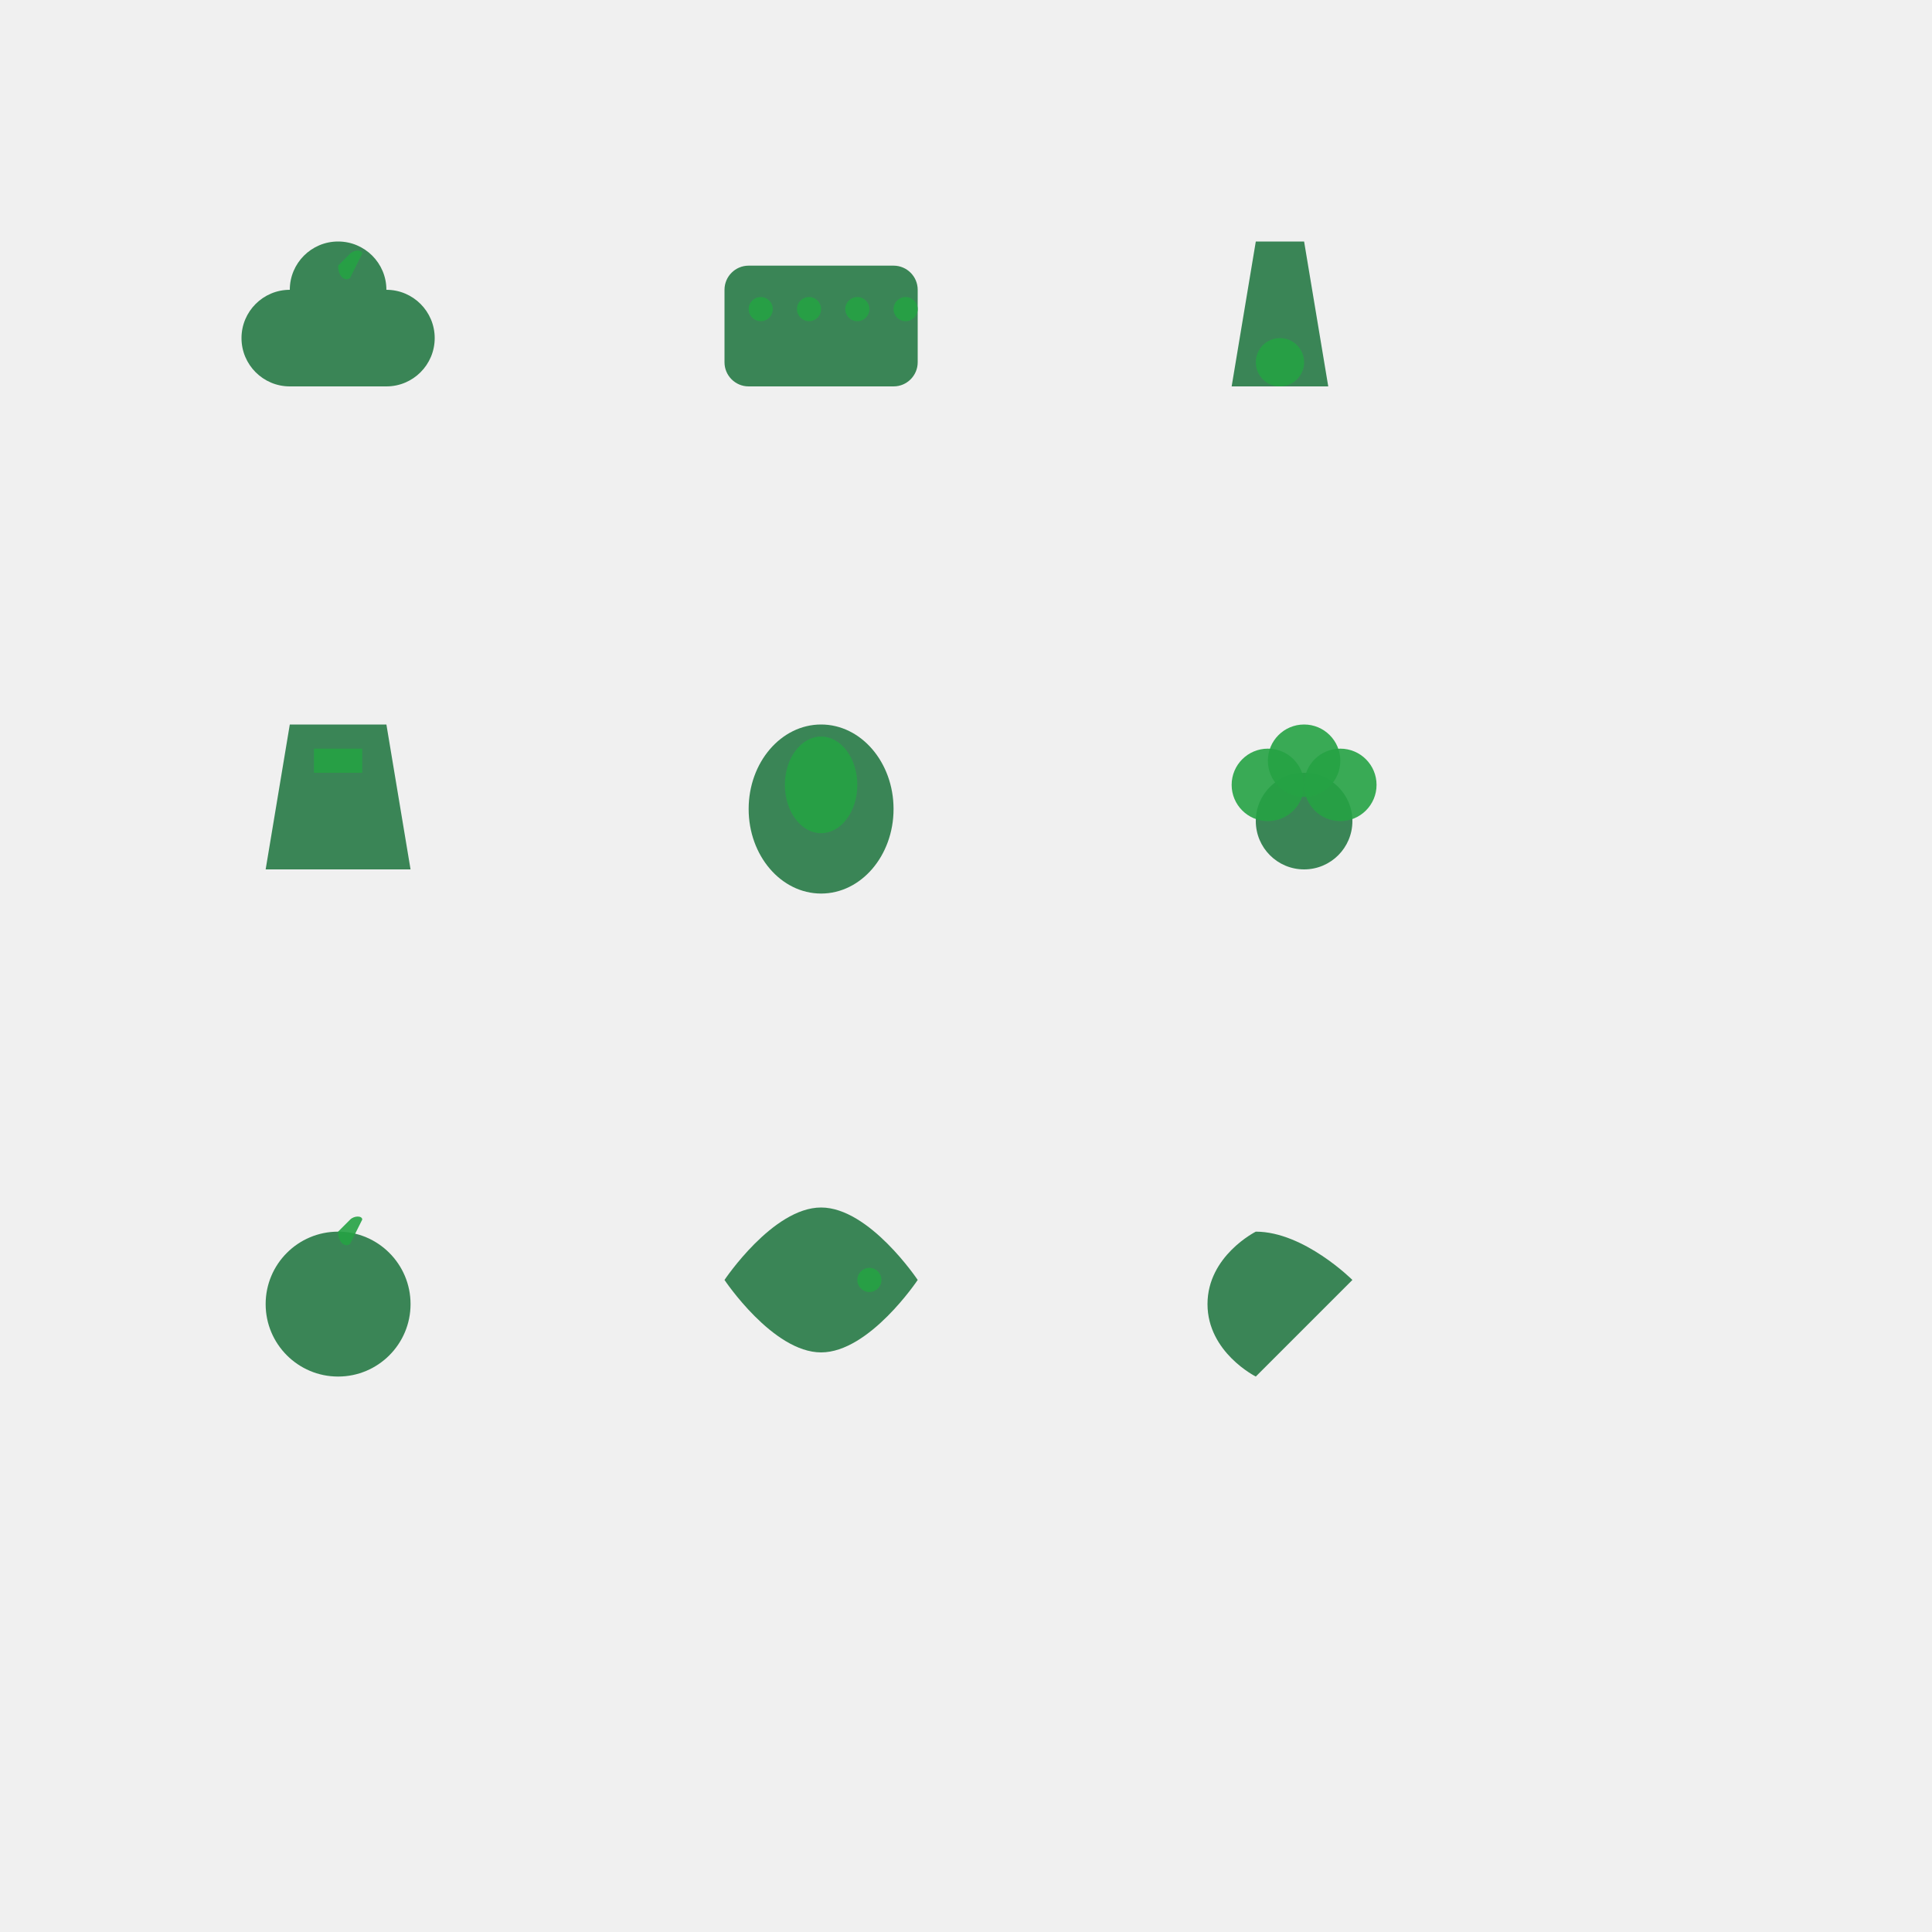
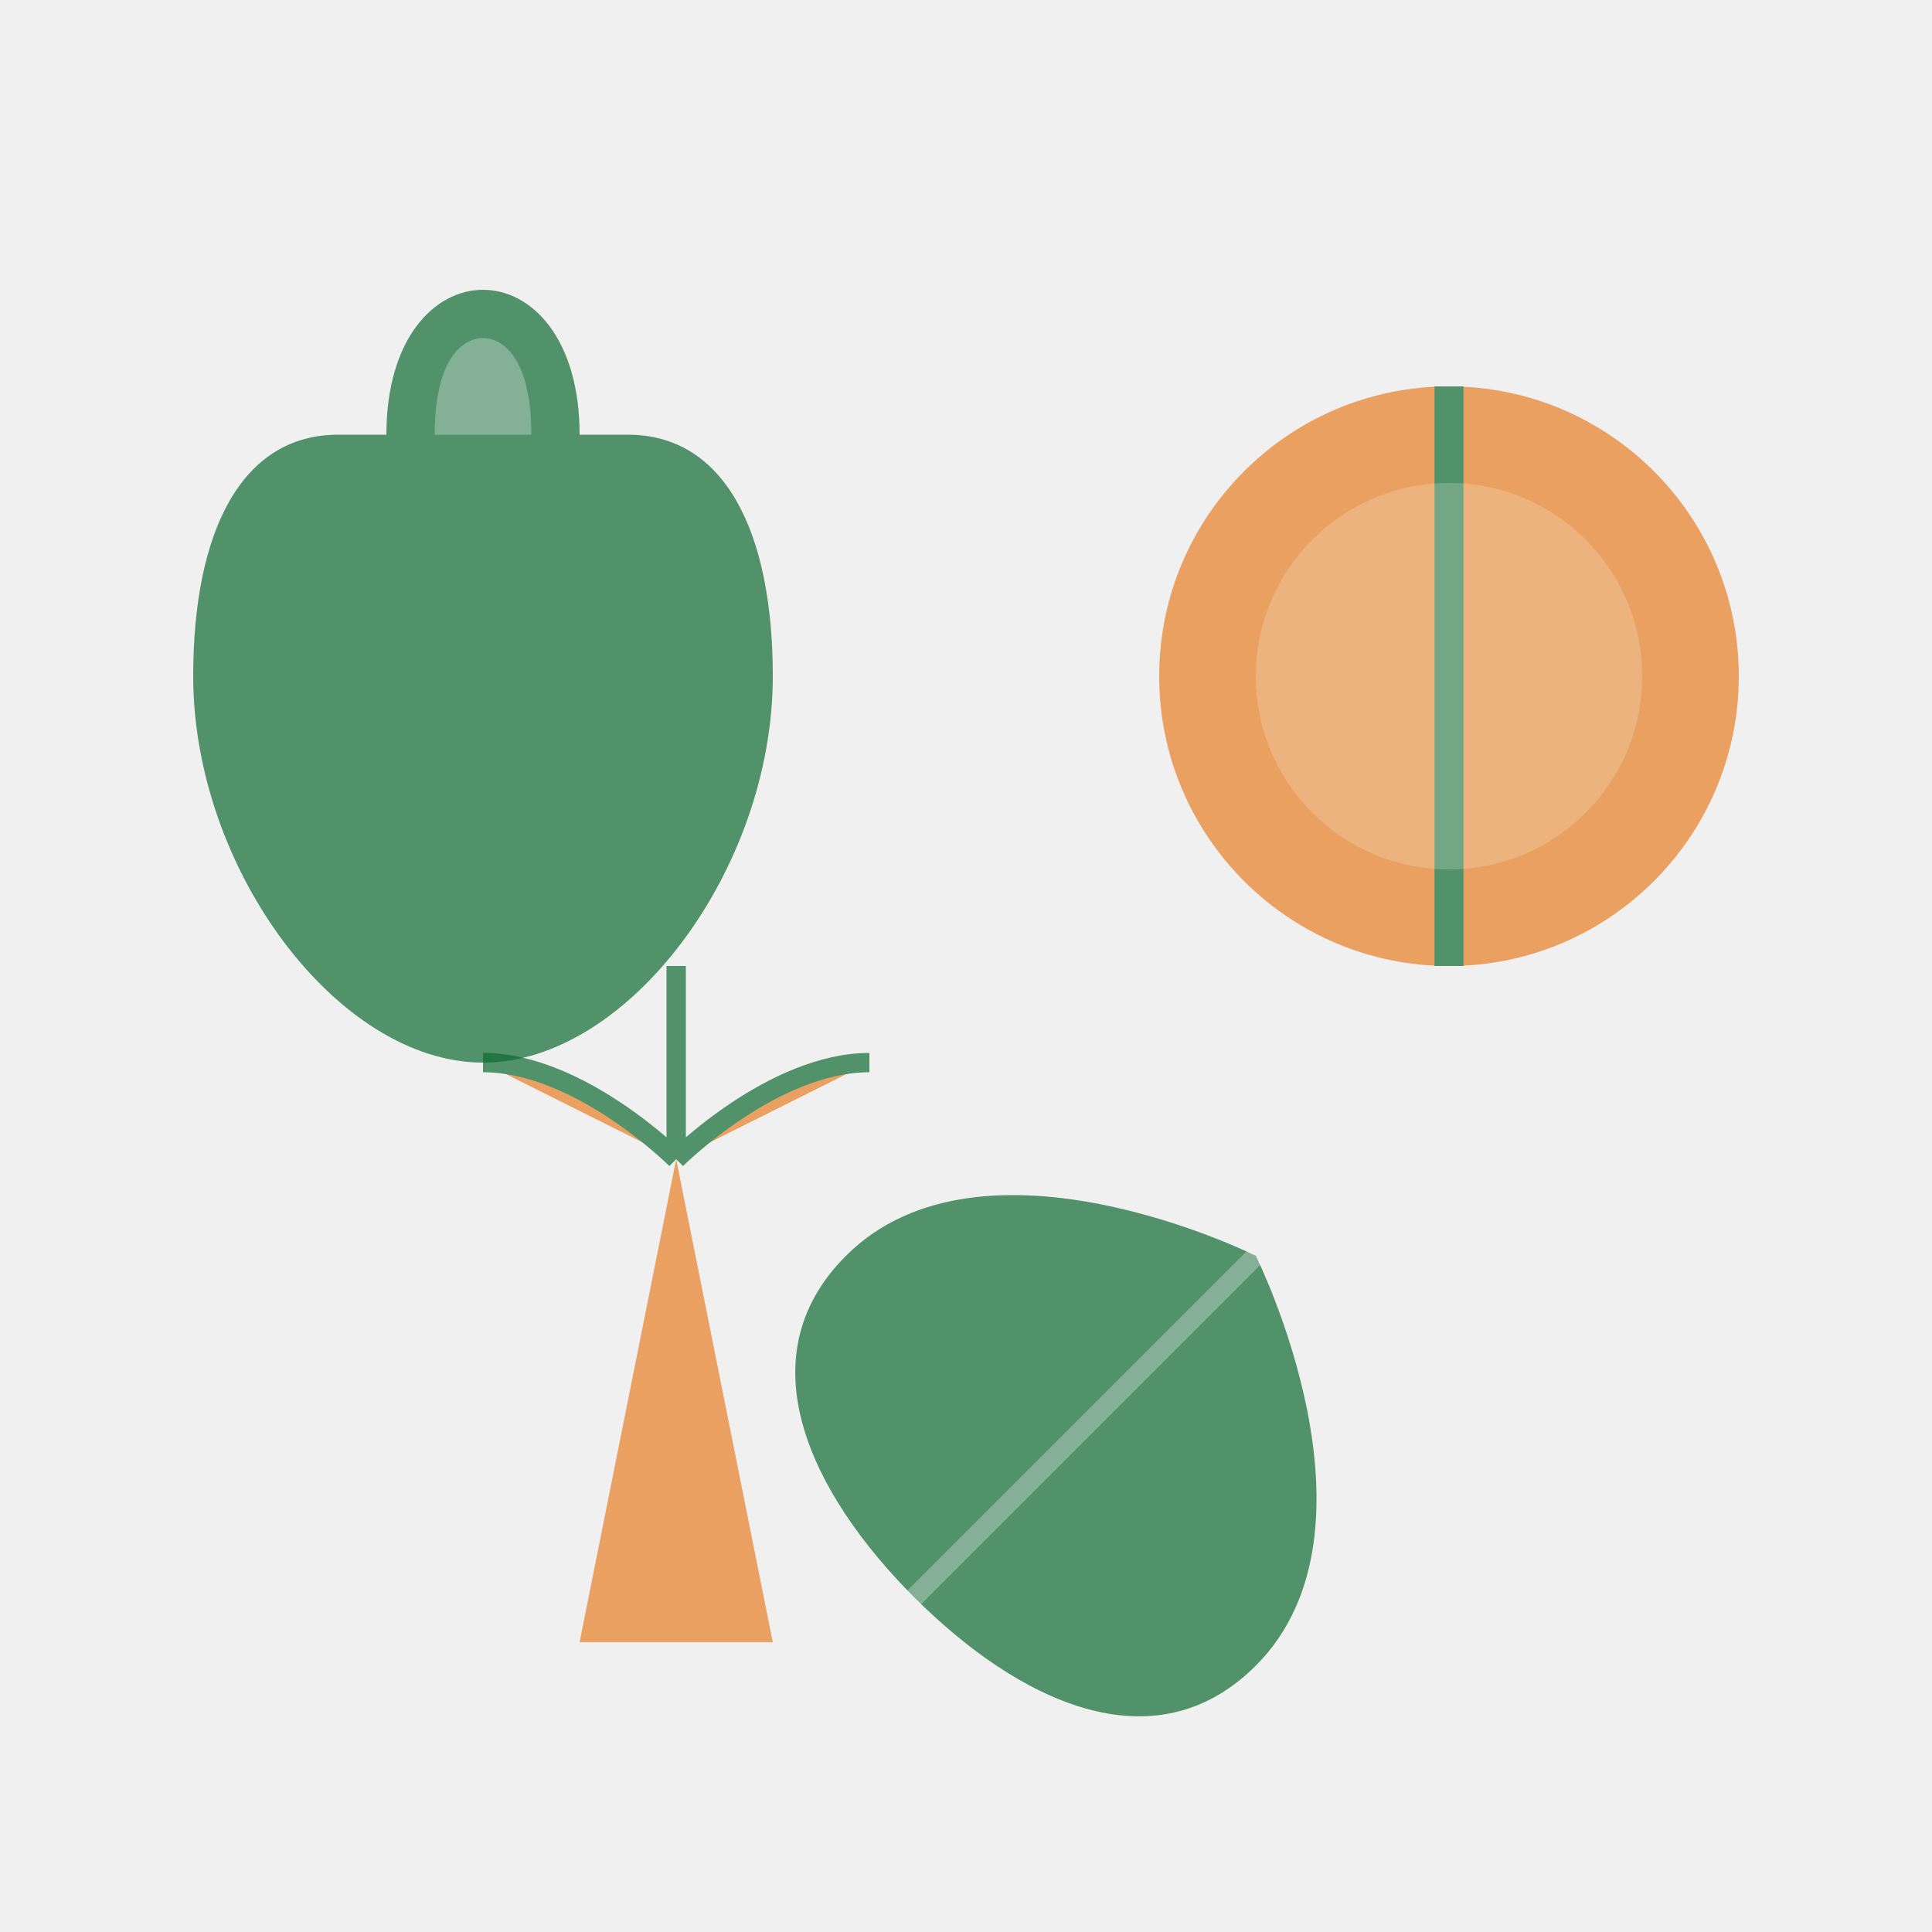
- <svg xmlns="http://www.w3.org/2000/svg" width="800px" height="800px" viewBox="0 0 800 800" version="1.1">
-   <g stroke="none" stroke-width="1" fill="none" fill-rule="evenodd">
-     <g transform="translate(100, 100)" fill-rule="nonzero">
-       <path d="M60,20 C60,8.954 51.046,0 40,0 C28.954,0 20,8.954 20,20 C8.954,20 0,28.954 0,40 C0,51.046 8.954,60 20,60 L60,60 C71.046,60 80,51.046 80,40 C80,28.954 71.046,20 60,20 Z" fill="#0d6a30" opacity="0.8" />
-       <path d="M40,10 L45,5 C46.667,3.333 50,3.333 50,5 L45,15 C43.333,16.667 40,15 40,10 Z" fill="#25a244" opacity="0.9" />
-     </g>
-     <g transform="translate(300, 100)" fill-rule="nonzero">
-       <rect x="0" y="10" width="80" height="50" rx="10" fill="#0d6a30" opacity="0.8" />
-       <circle cx="15" cy="28" r="5" fill="#25a244" opacity="0.9" />
-       <circle cx="35" cy="28" r="5" fill="#25a244" opacity="0.9" />
-       <circle cx="55" cy="28" r="5" fill="#25a244" opacity="0.9" />
-       <circle cx="75" cy="28" r="5" fill="#25a244" opacity="0.9" />
-     </g>
-     <g transform="translate(500, 100)" fill-rule="nonzero">
-       <path d="M20,0 L40,0 L50,60 L10,60 L20,0 Z" fill="#0d6a30" opacity="0.8" />
-       <path d="M20,50 C20,44.477 24.477,40 30,40 C35.523,40 40,44.477 40,50 C40,55.523 35.523,60 30,60 C24.477,60 20,55.523 20,50 Z" fill="#25a244" opacity="0.9" />
-     </g>
-     <g transform="translate(100, 300)" fill-rule="nonzero">
-       <path d="M20,0 L60,0 L70,60 L10,60 L20,0 Z" fill="#0d6a30" opacity="0.8" />
-       <rect x="30" y="10" width="20" height="10" fill="#25a244" opacity="0.9" />
-     </g>
-     <g transform="translate(300, 300)" fill-rule="nonzero">
-       <ellipse cx="40" cy="35" rx="30" ry="35" fill="#0d6a30" opacity="0.8" />
-       <ellipse cx="40" cy="25" rx="15" ry="20" fill="#25a244" opacity="0.9" />
-     </g>
-     <g transform="translate(500, 300)" fill-rule="nonzero">
-       <circle cx="40" cy="40" r="20" fill="#0d6a30" opacity="0.8" />
-       <circle cx="25" cy="25" r="15" fill="#25a244" opacity="0.9" />
-       <circle cx="55" cy="25" r="15" fill="#25a244" opacity="0.9" />
-       <circle cx="40" cy="15" r="15" fill="#25a244" opacity="0.9" />
-     </g>
-     <g transform="translate(100, 500)" fill-rule="nonzero">
-       <circle cx="40" cy="40" r="30" fill="#0d6a30" opacity="0.8" />
-       <path d="M40,10 L45,5 C46.667,3.333 50,3.333 50,5 L45,15 C43.333,16.667 40,15 40,10 Z" fill="#25a244" opacity="0.9" />
-     </g>
-     <g transform="translate(300, 500)" fill-rule="nonzero">
-       <path d="M0,30 C0,30 20,0 40,0 C60,0 80,30 80,30 C80,30 60,60 40,60 C20,60 0,30 0,30 Z" fill="#0d6a30" opacity="0.8" />
-       <circle cx="60" cy="30" r="5" fill="#25a244" opacity="0.9" />
-     </g>
-     <g transform="translate(500, 500)" fill-rule="nonzero">
-       <path d="M20,10 C20,10 0,20 0,40 C0,60 20,70 20,70 L60,30 C60,30 40,10 20,10 Z" fill="#0d6a30" opacity="0.8" />
-     </g>
+ <svg xmlns="http://www.w3.org/2000/svg" width="200" height="200" viewBox="0 0 200 200" fill="none">
+   <g transform="translate(20, 30)" fill="#0d6a30" opacity="0.7">
+     <path d="M30,0 C25,0 20,5 20,15 L15,15 C5,15 0,25 0,40 C0,60 15,80 30,80 C45,80 60,60 60,40 C60,25 55,15 45,15 L40,15 C40,5 35,0 30,0 Z" />
+     <path d="M30,5 C28,5 25,7 25,15 L35,15 C35,7 32,5 30,5 Z" fill="#FFFFFF" opacity="0.3" />
+   </g>
+   <g transform="translate(120, 40)" fill="#e67e22" opacity="0.7">
+     <circle cx="30" cy="30" r="30" />
+     <path d="M30,0 L30,60" stroke="#0d6a30" stroke-width="3" />
+     <circle cx="30" cy="30" r="20" fill="#FFFFFF" opacity="0.2" />
+   </g>
+   <g transform="translate(50, 120)" fill="#e67e22" opacity="0.7">
+     <path d="M20,0 L30,50 L10,50 Z" />
+     <path d="M20,0 C20,0 10,-10 0,-10 M20,0 C20,0 30,-10 40,-10 M20,0 C20,0 20,-15 20,-20" stroke="#0d6a30" stroke-width="2" />
+   </g>
+   <g transform="translate(130, 130) rotate(45)" fill="#0d6a30" opacity="0.7">
+     <path d="M0,0 C0,0 30,10 30,30 C30,45 15,50 0,50 C-15,50 -30,45 -30,30 C-30,10 0,0 0,0 Z" />
+     <path d="M0,0 L0,50" stroke="#FFFFFF" stroke-width="2" opacity="0.3" />
  </g>
</svg>
